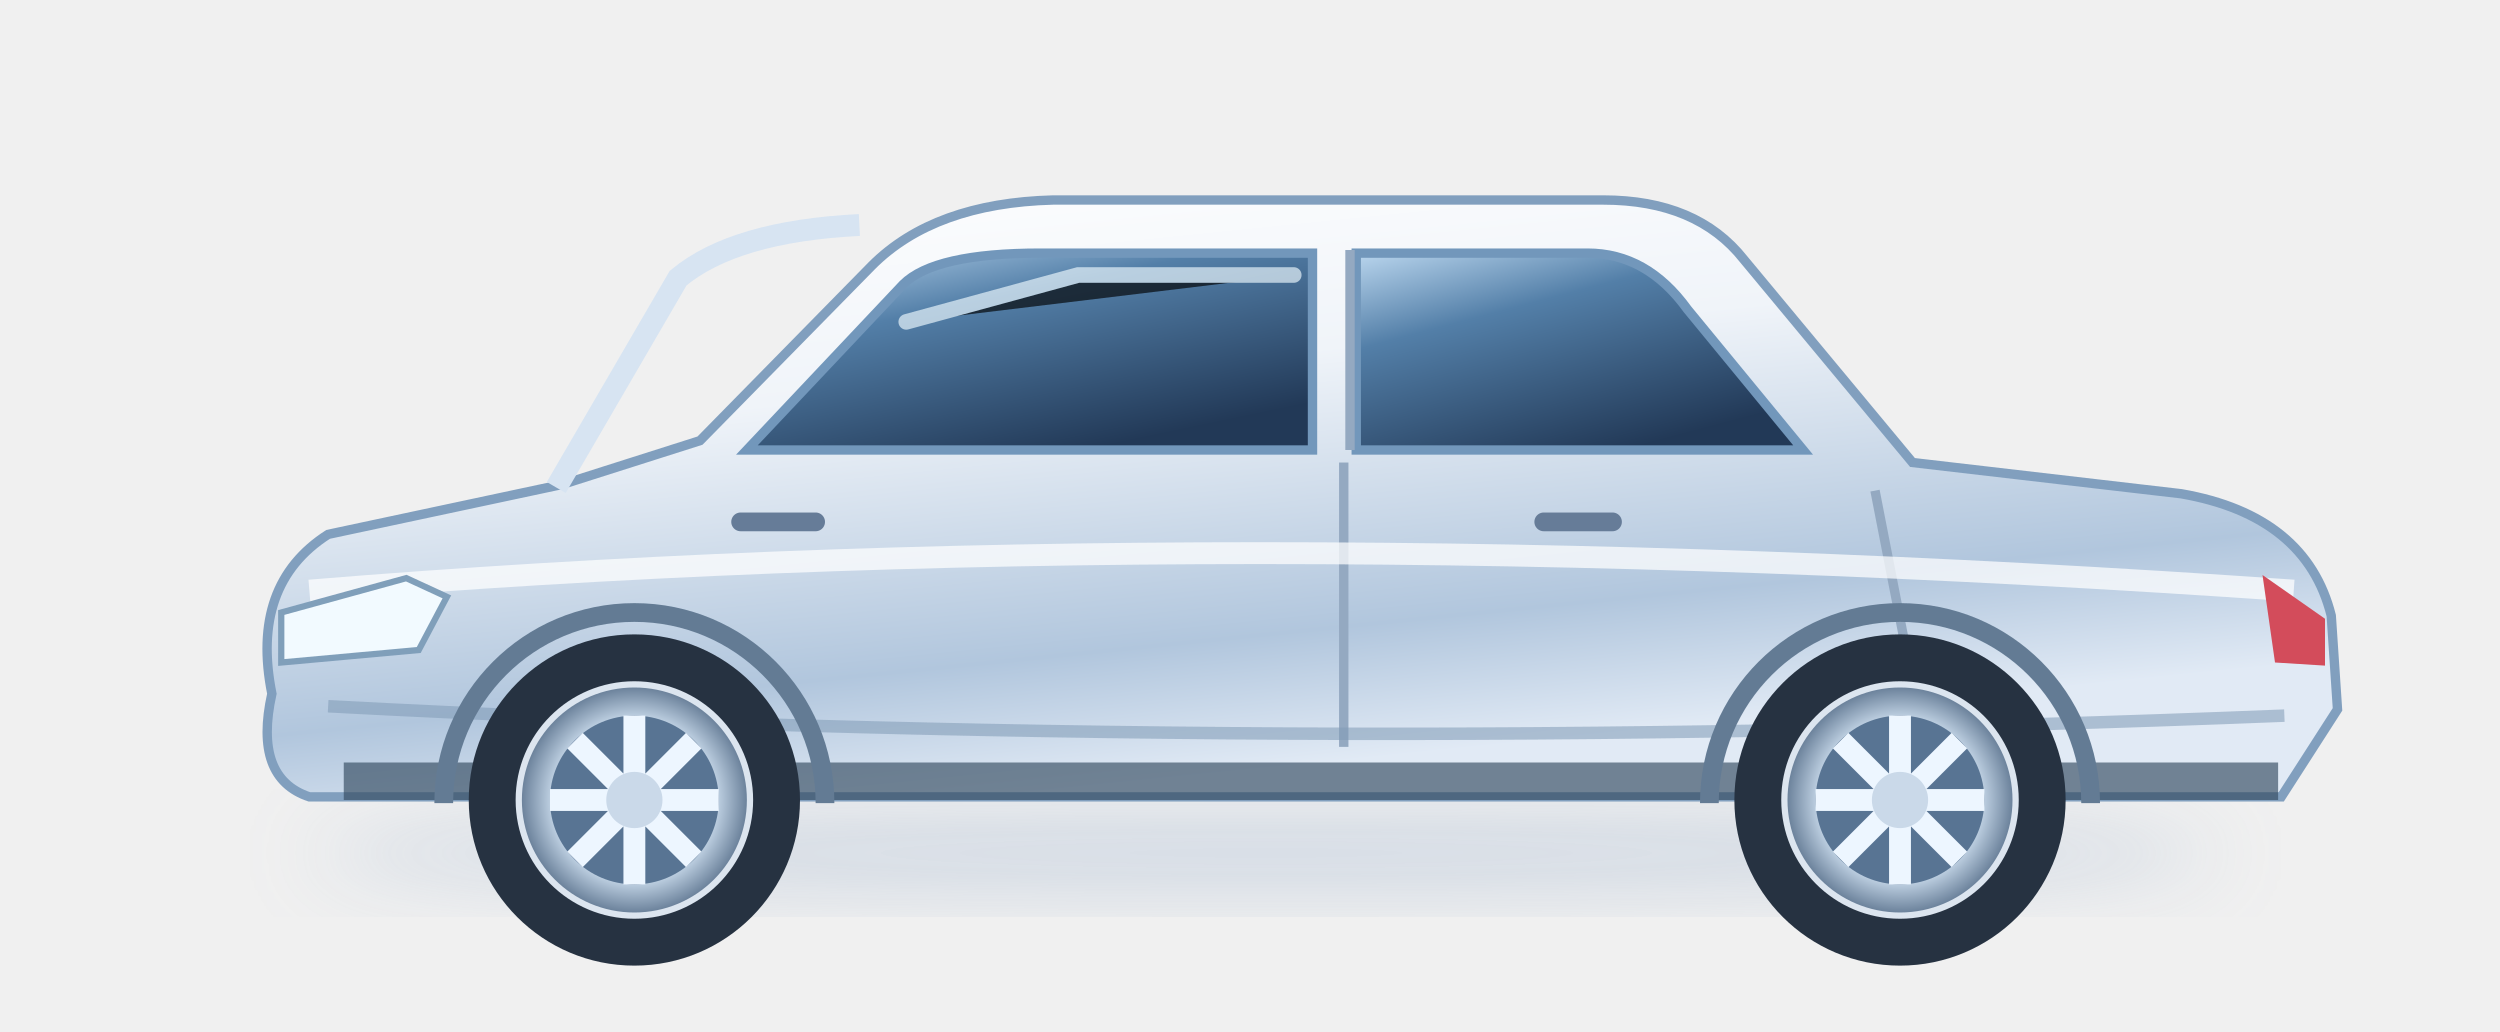
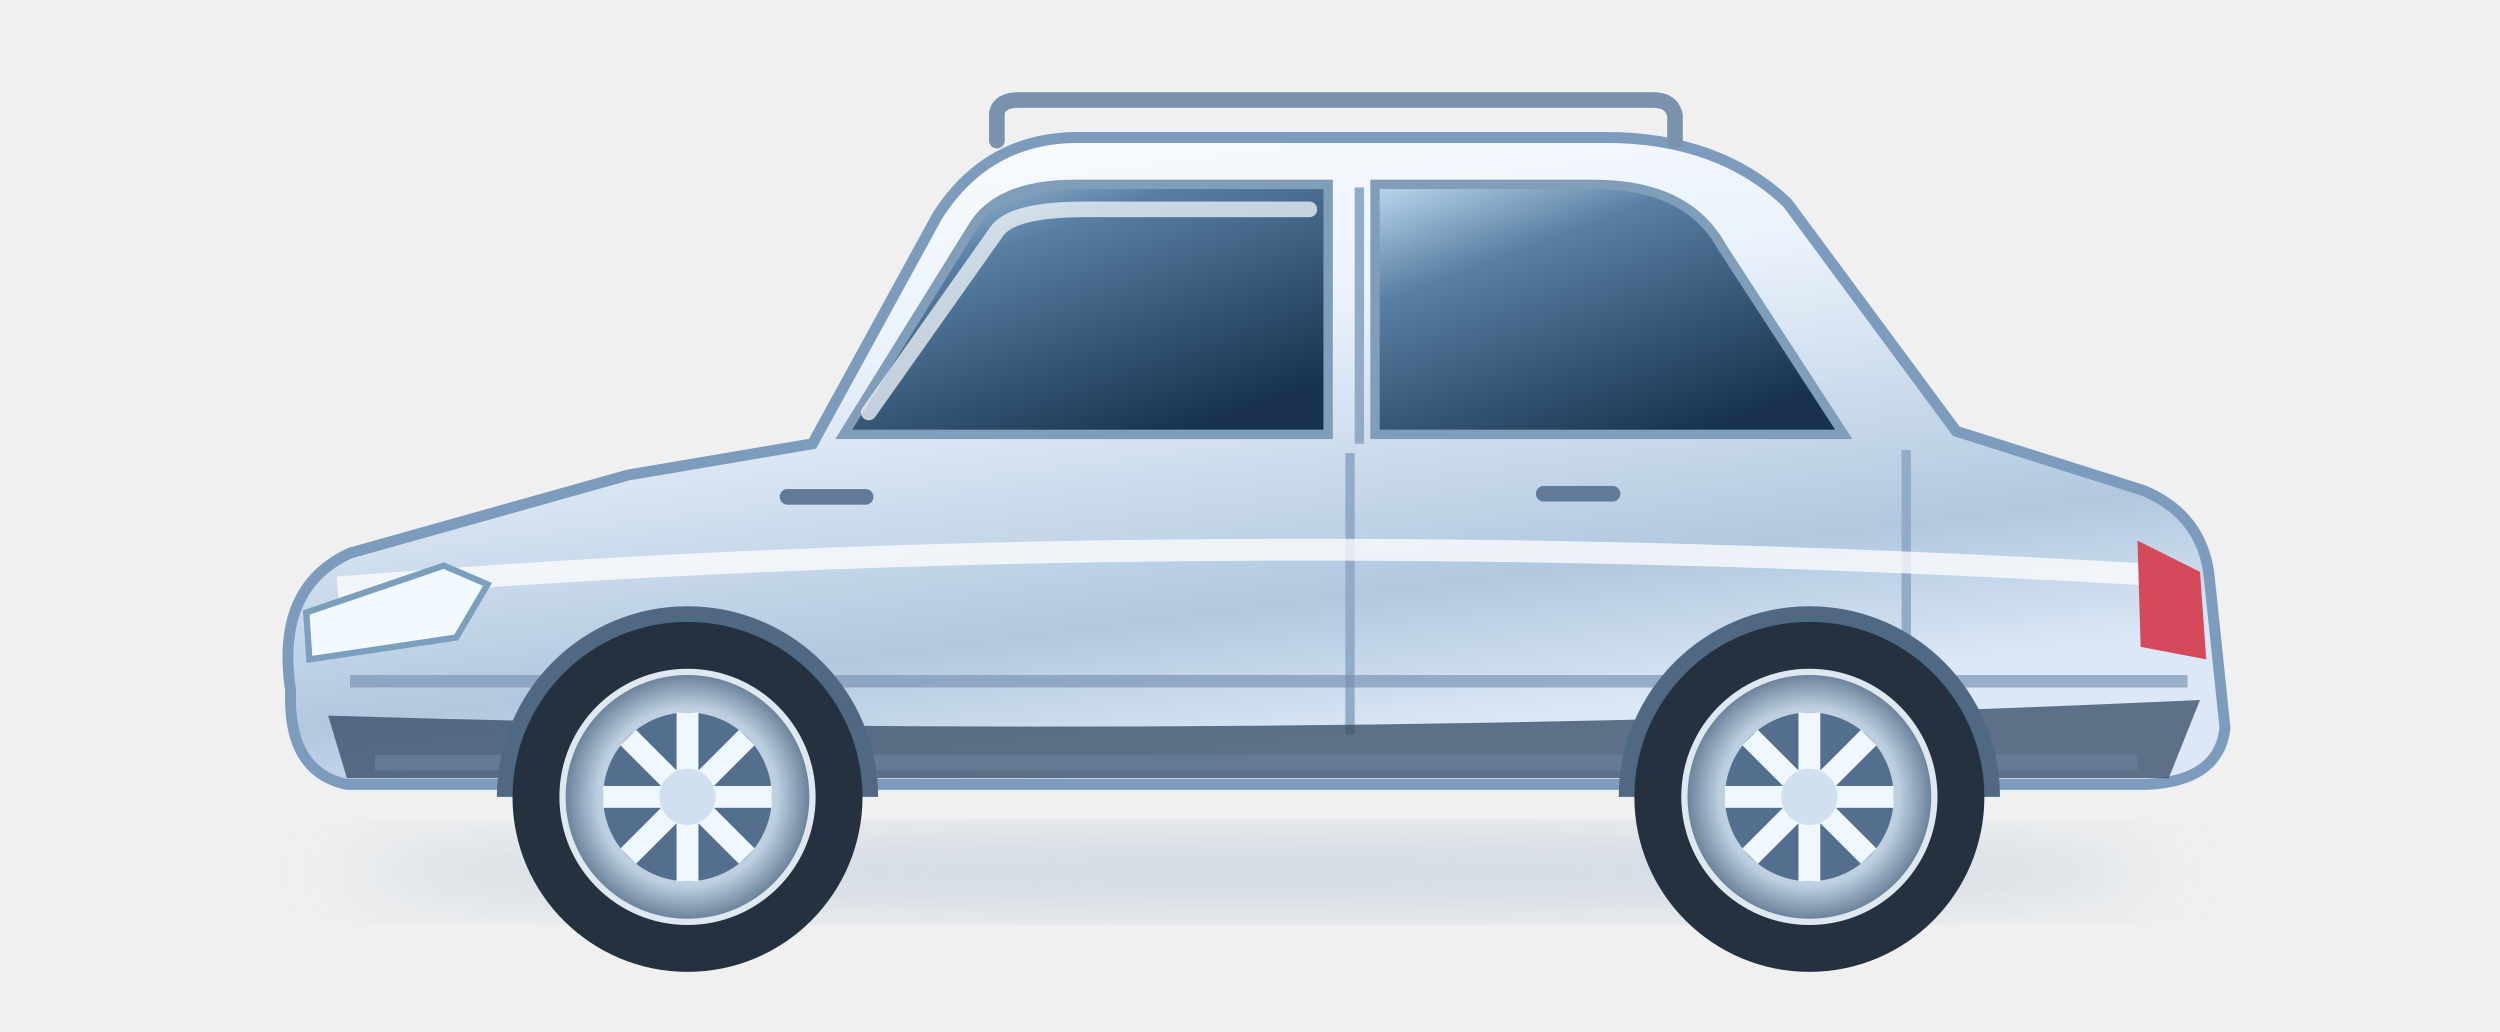
- <svg xmlns="http://www.w3.org/2000/svg" viewBox="0 0 800 330" role="img" aria-label="Representação ilustrativa de um SUV Fiat Pulse">
+ <svg xmlns="http://www.w3.org/2000/svg" viewBox="0 0 800 330" role="img" aria-label="Representação ilustrativa de SUV compacto Fiat Pulse">
  <defs>
-     <linearGradient id="body" x1="0" x2=".35" y1="0" y2="1">
+     <linearGradient id="pulseBody" x1="0" x2=".38" y1="0" y2="1">
      <stop stop-color="#fff" />
-       <stop offset=".38" stop-color="#f0f4f9" />
-       <stop offset=".8" stop-color="#b1c6dd" />
-       <stop offset="1" stop-color="#e1eaf5" />
+       <stop offset=".4" stop-color="#eaf2fb" />
+       <stop offset=".8" stop-color="#b2c8df" />
+       <stop offset="1" stop-color="#dce8f6" />
    </linearGradient>
-     <linearGradient id="glass" x1="0" y1="0" x2=".6" y2="1">
-       <stop stop-color="#bad6ee" />
-       <stop offset=".36" stop-color="#537fa8" />
-       <stop offset="1" stop-color="#223957" />
+     <linearGradient id="pulseGlass" x1="0" y1="0" x2=".7" y2="1">
+       <stop stop-color="#bed9ef" />
+       <stop offset=".32" stop-color="#597fa3" />
+       <stop offset="1" stop-color="#17314d" />
    </linearGradient>
-     <radialGradient id="rim">
+     <radialGradient id="pulseRim">
      <stop stop-color="#fff" />
-       <stop offset=".72" stop-color="#bdcfe1" />
-       <stop offset="1" stop-color="#637a94" />
+       <stop offset=".72" stop-color="#bccedf" />
+       <stop offset="1" stop-color="#657c95" />
    </radialGradient>
-     <filter id="shadow">
-       <feGaussianBlur stdDeviation="13" />
+     <filter id="pulseShadow">
+       <feGaussianBlur stdDeviation="12" />
    </filter>
  </defs>
-   <ellipse cx="405" cy="273" rx="306" ry="17" fill="#7192bc" opacity=".22" filter="url(#shadow)" />
-   <path d="M87 222Q80 187 105 171L180 155 224 141 279 85Q299 65 337 64H513Q543 64 558 83L612 148 698 158Q738 165 746 197L748 227 730 255H99Q81 249 87 222Z" fill="url(#body)" stroke="#819fbe" stroke-width="3" />
-   <path d="M239 144 289 91Q299 81 333 81H420V144Z" fill="url(#glass)" stroke="#7297bb" stroke-width="3" />
-   <path d="M434 81H508Q527 81 540 99L577 144H434Z" fill="url(#glass)" stroke="#7297bb" stroke-width="3" />
-   <path d="M432 80V144M430 148V239M600 157 616 239" stroke="#94a9c1" stroke-width="3" fill="none" />
-   <path d="M178 156 217 89Q235 74 275 72" fill="none" stroke="#d7e4f2" stroke-width="7" />
-   <path d="M99 189Q390 165 734 189" fill="none" stroke="#fff" stroke-width="7" opacity=".72" />
-   <path d="M105 226Q407 242 731 229" fill="none" stroke="#819bb6" stroke-width="4" opacity=".56" />
-   <path d="M237 167H261M494 167H516" stroke="#667c98" stroke-width="6" stroke-linecap="round" />
-   <path d="M90 196 130 185 143 191 134 208 90 212Z" fill="#f2faff" stroke="#809fba" stroke-width="2" />
-   <path d="M724 184 744 198 744 213 728 212Z" fill="#d34c5b" />
-   <path d="M110 250H729" stroke="#324960" stroke-width="12" opacity=".65" />
-   <path d="M142 257a61 61 0 0 1 122 0M547 257a61 61 0 0 1 122 0" fill="none" stroke="#637b94" stroke-width="6" />
-   <g transform="translate(203 256)">
-     <circle r="53" fill="#263241" />
-     <circle r="37" fill="url(#rim)" stroke="#dce5ef" stroke-width="2" />
-     <circle r="27" fill="#587493" />
-     <path d="M0 -27V27M-27 0H27M-19 -19 19 19M-19 19 19 -19" stroke="#edf6ff" stroke-width="7" />
-     <circle r="9" fill="#cad9e9" />
+   <ellipse cx="400" cy="279" rx="291" ry="14" fill="#6c8fb8" opacity=".26" filter="url(#pulseShadow)" />
+   <path d="M93 221Q88 188 112 177L201 152 260 142 300 69Q316 44 345 44H514Q550 44 572 65L626 138 686 157Q705 165 707 185L712 233Q710 250 687 251H111Q92 247 93 221Z" fill="url(#pulseBody)" stroke="#7d9cbd" stroke-width="3.5" />
+   <path d="M319 45V36Q320 32 326 32H529Q535 32 536 37V45" fill="none" stroke="#7b92ad" stroke-width="5" stroke-linecap="round" />
+   <path d="M270 139 311 73Q319 59 344 59H425V139Z" fill="url(#pulseGlass)" stroke="#809db9" stroke-width="3" />
+   <path d="M440 59H510Q540 59 551 79L590 139H440Z" fill="url(#pulseGlass)" stroke="#809db9" stroke-width="3" />
+   <path d="M435 60V142M432 145V235M610 144 610 235" fill="none" stroke="#92abc6" stroke-width="3" />
+   <path d="M278 132 319 74Q324 67 347 67H419" stroke="#f8fcff" stroke-width="5" stroke-linecap="round" opacity=".72" fill="none" />
+   <path d="M108 188Q380 166 690 184" stroke="#fff" stroke-width="7" fill="none" opacity=".75" />
+   <path d="M112 218H700" stroke="#7491b0" stroke-width="4" opacity=".65" />
+   <path d="M252 159H277M494 158H516" stroke="#607a97" stroke-width="5" stroke-linecap="round" />
+   <path d="M98 196 142 181 156 187 146 204 99 211Z" fill="#f2faff" stroke="#7c9fbd" stroke-width="2" />
+   <path d="M684 173 704 183 706 211 685 207Z" fill="#d44a5a" />
+   <path d="M105 229Q398 238 704 224L694 249H111Z" fill="#354b64" opacity=".76" />
+   <path d="M120 244H684" stroke="#677e99" stroke-width="5" opacity=".8" />
+   <path d="M162 255a58 58 0 0 1 116 0M521 255a58 58 0 0 1 116 0" fill="none" stroke="#506983" stroke-width="6" />
+   <g transform="translate(220 255)">
+     <circle r="56" fill="#25313e" />
+     <circle r="40" fill="url(#pulseRim)" stroke="#dfe8f0" stroke-width="2" />
+     <circle r="27" fill="#536f8d" />
+     <path d="M0 -27V27M-27 0H27M-19 -19 19 19M-19 19 19 -19" stroke="#eff7ff" stroke-width="7" />
+     <circle r="9" fill="#d1e0ee" />
  </g>
-   <g transform="translate(608 256)">
-     <circle r="53" fill="#263241" />
-     <circle r="37" fill="url(#rim)" stroke="#dce5ef" stroke-width="2" />
-     <circle r="27" fill="#587493" />
-     <path d="M0 -27V27M-27 0H27M-19 -19 19 19M-19 19 19 -19" stroke="#edf6ff" stroke-width="7" />
-     <circle r="9" fill="#cad9e9" />
+   <g transform="translate(579 255)">
+     <circle r="56" fill="#25313e" />
+     <circle r="40" fill="url(#pulseRim)" stroke="#dfe8f0" stroke-width="2" />
+     <circle r="27" fill="#536f8d" />
+     <path d="M0 -27V27M-27 0H27M-19 -19 19 19M-19 19 19 -19" stroke="#eff7ff" stroke-width="7" />
+     <circle r="9" fill="#d1e0ee" />
  </g>
-   <path d="M290 103 345 88H414" stroke="#effaff" stroke-width="5" stroke-linecap="round" opacity=".65" />
</svg>
